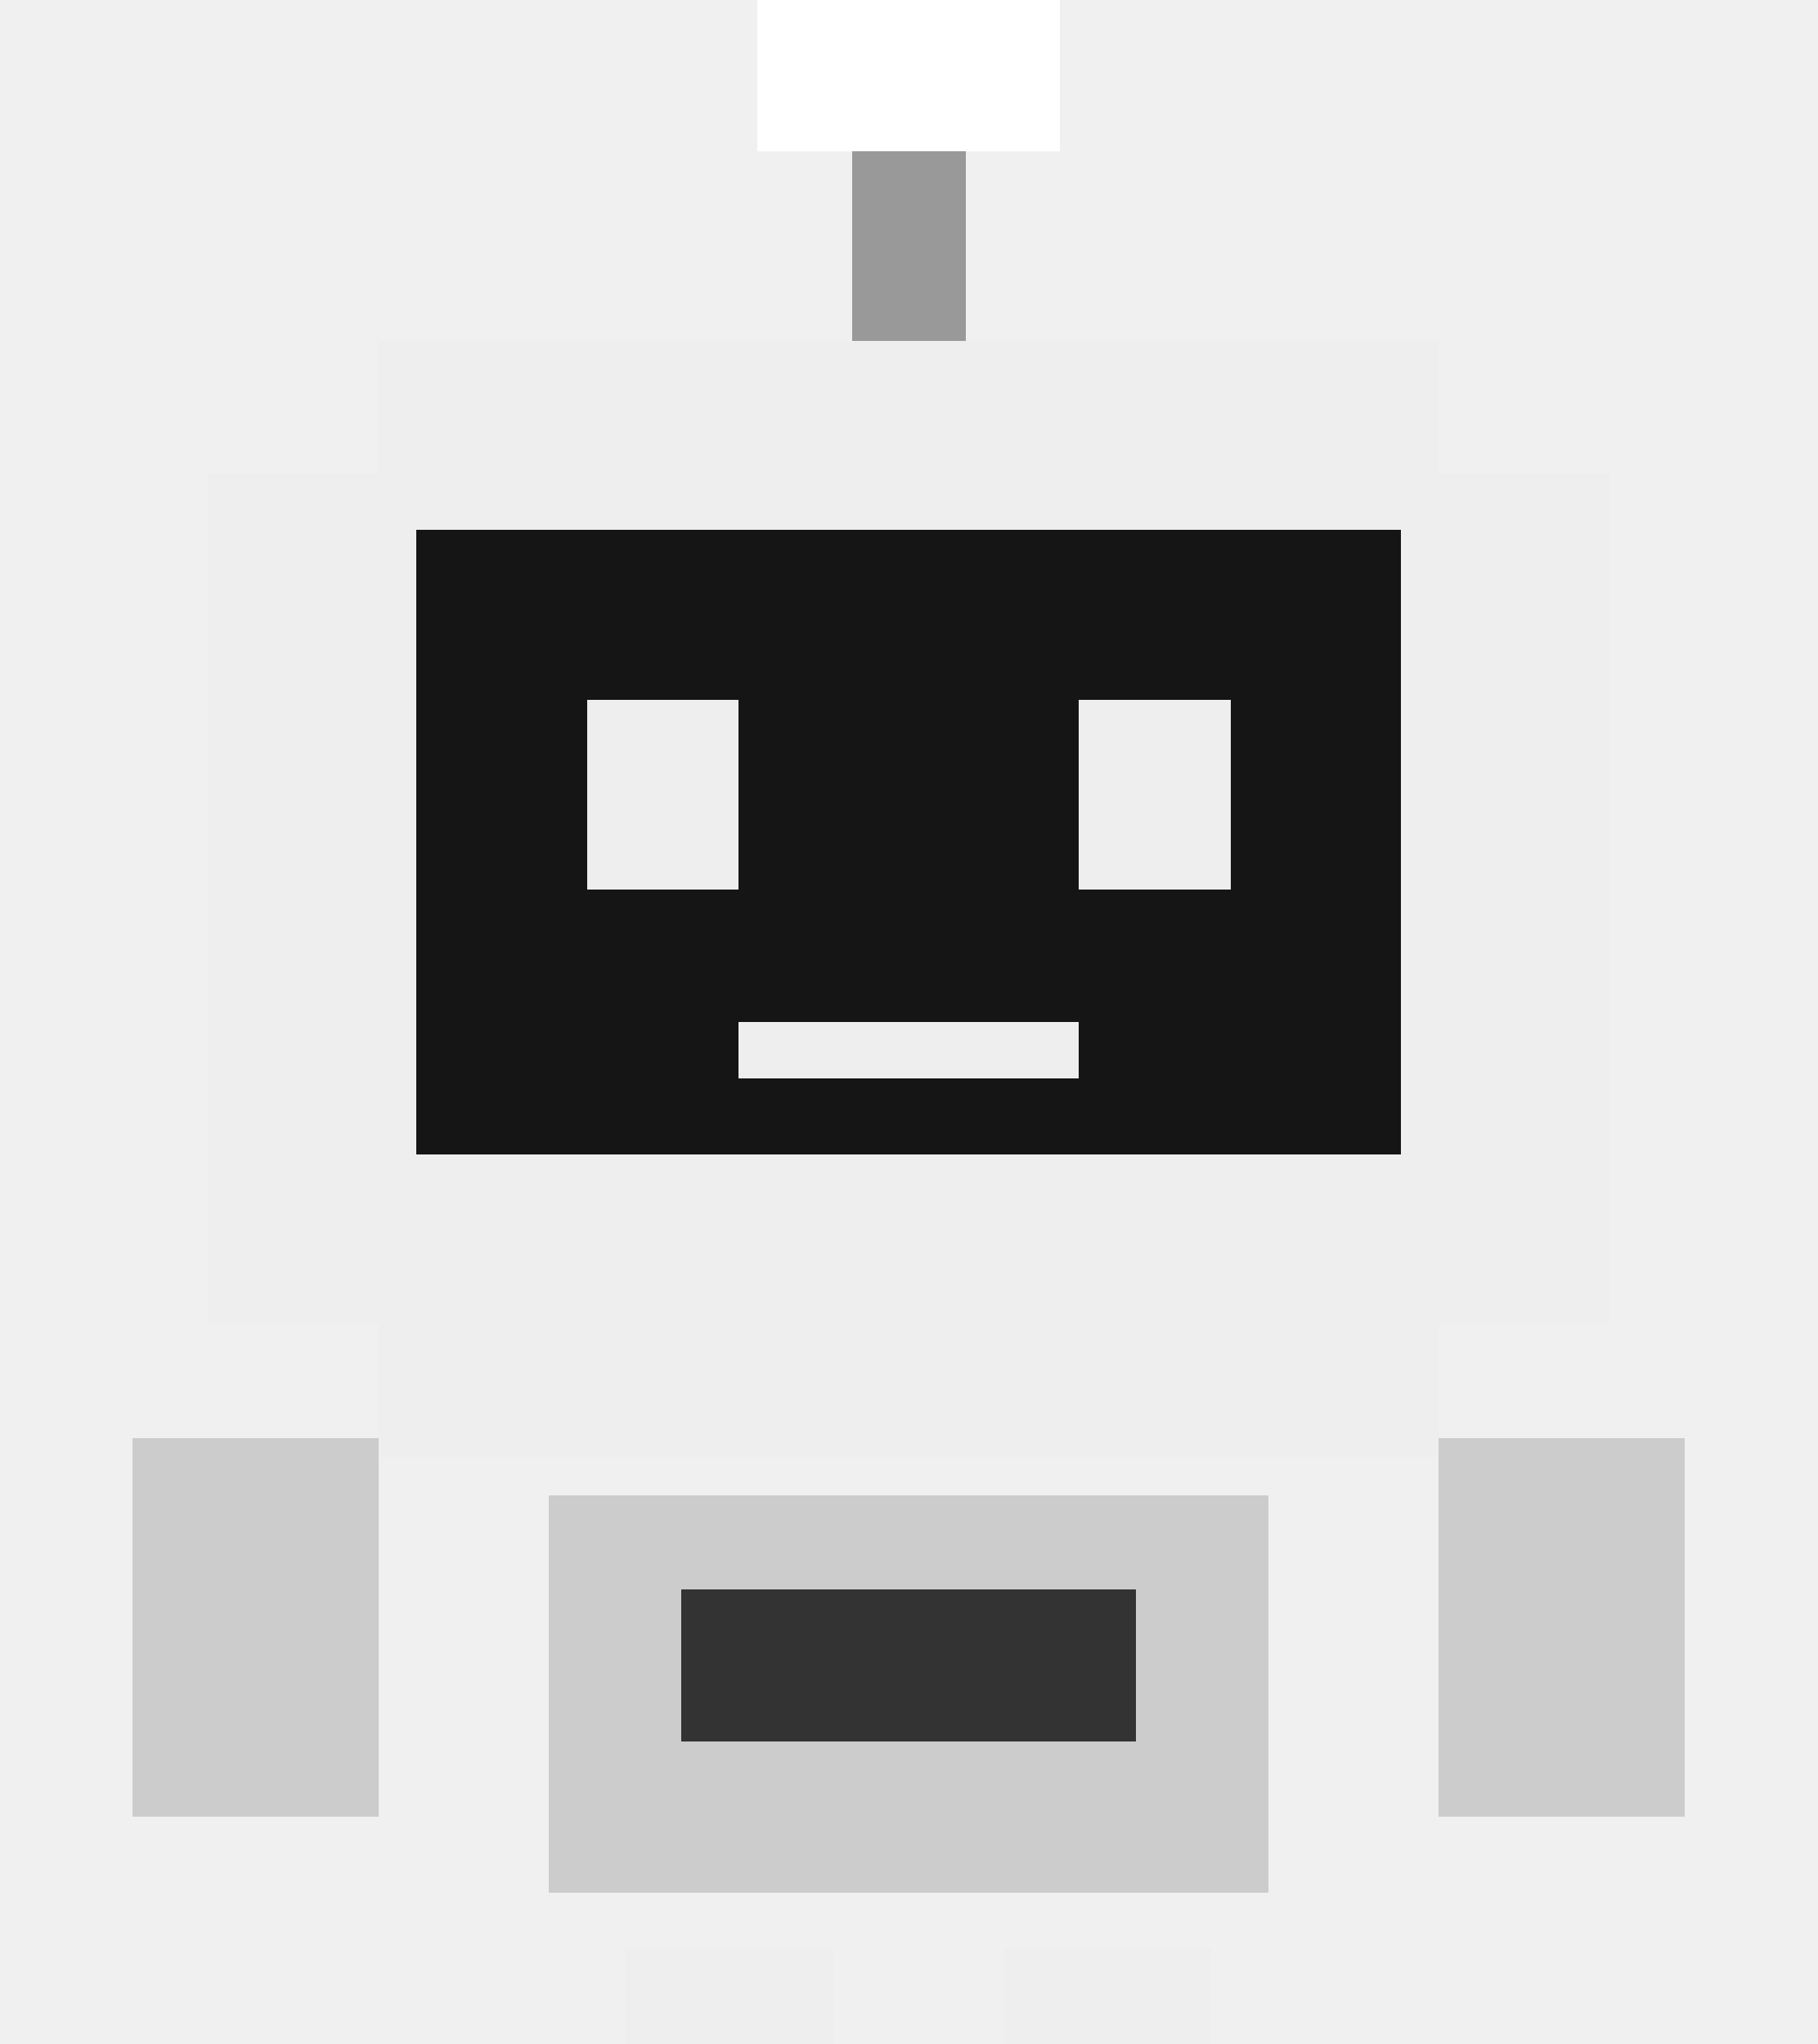
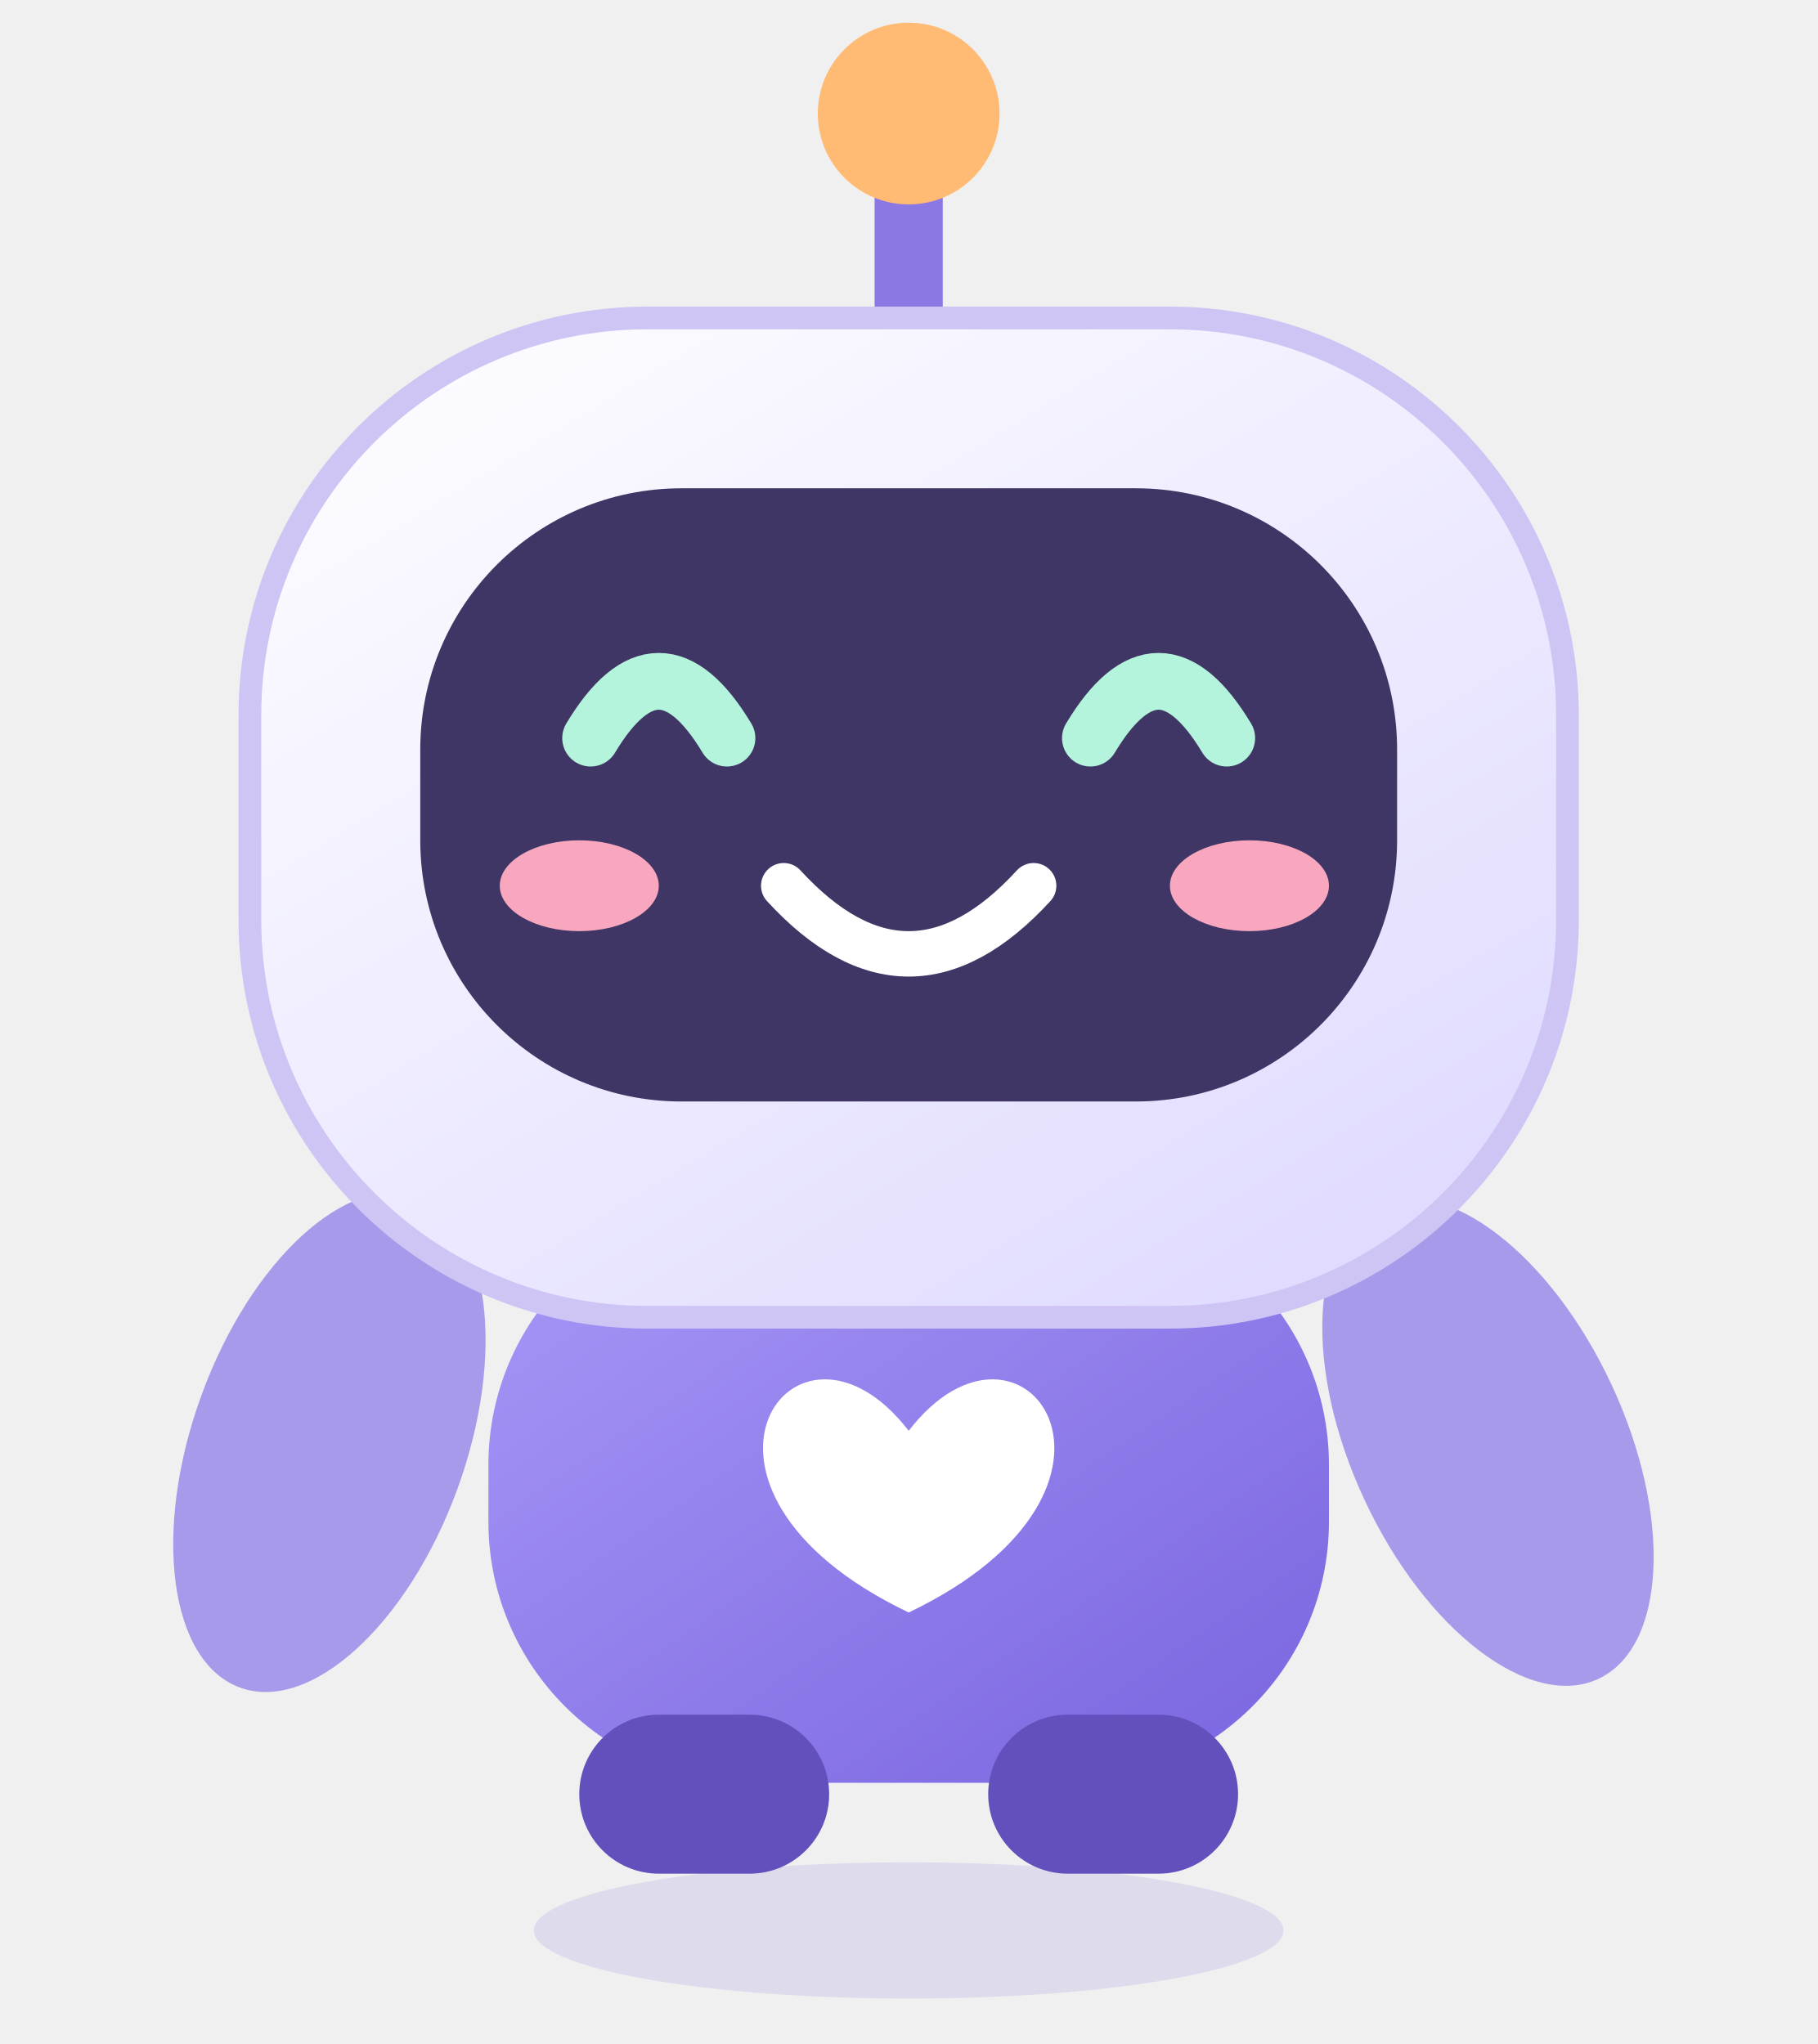
- <svg xmlns="http://www.w3.org/2000/svg" viewBox="0 0 96 108" shape-rendering="crispEdges">
-   <path d="M45 5h6v14h-6z" fill="#999" />
-   <path d="M40 0h16v8H40z" fill="#fff" />
-   <path d="M20 18h56v7h9v45h-9v7H20v-7h-9V25h9z" fill="#eee" />
-   <path d="M22 28h52v33H22z" fill="#151515" />
-   <path d="M31 37h8v10h-8zM57 37h8v10h-8zM39 54h18v3H39z" fill="#eee" />
-   <path d="M29 79h38v21H29zM7 76h13v20H7zM76 76h13v20H76z" fill="#ccc" />
-   <path d="M36 84h24v8H36z" fill="#333" />
-   <path d="M33 103h11v5H33zM53 103h11v5H53z" fill="#eee" />
+ <svg xmlns="http://www.w3.org/2000/svg" viewBox="0 0 160 180">
+   <defs>
+     <linearGradient id="shell" x2=".8" y2="1">
+       <stop stop-color="#fff" />
+       <stop offset="1" stop-color="#e0dbff" />
+     </linearGradient>
+     <linearGradient id="body" x2="1" y2="1">
+       <stop stop-color="#a898f7" />
+       <stop offset="1" stop-color="#7964df" />
+     </linearGradient>
+   </defs>
+   <ellipse cx="80" cy="170" rx="33" ry="6" fill="#7964df" opacity=".15" />
+   <path d="M80 28V14" stroke="#8c78e3" stroke-width="6" stroke-linecap="round" />
+   <circle cx="80" cy="10" r="8" fill="#ffba73" />
+   <rect x="43" y="106" width="74" height="51" rx="23" fill="url(#body)" />
+   <ellipse cx="29" cy="127" rx="12" ry="23" transform="rotate(20 29 127)" fill="#a89aea" />
+   <ellipse cx="131" cy="127" rx="12" ry="23" transform="rotate(-25 131 127)" fill="#a89aea" />
+   <rect x="22" y="28" width="116" height="88" rx="35" fill="url(#shell)" stroke="#cfc5f5" stroke-width="2" />
+   <rect x="37" y="43" width="86" height="54" rx="23" fill="#403665" />
+   <path d="M52 65q6-10 12 0M96 65q6-10 12 0" fill="none" stroke="#b5f4dc" stroke-width="5" stroke-linecap="round" />
+   <path d="M69 78q11 12 22 0" fill="none" stroke="#fff" stroke-width="4" stroke-linecap="round" />
+   <ellipse cx="51" cy="78" rx="7" ry="4" fill="#f8a7be" />
+   <ellipse cx="110" cy="78" rx="7" ry="4" fill="#f8a7be" />
+   <path d="M80 126c-10-13-23 5 0 16 23-11 10-29 0-16" fill="#fff" />
+   <rect x="51" y="151" width="22" height="14" rx="7" fill="#6350bc" />
+   <rect x="87" y="151" width="22" height="14" rx="7" fill="#6350bc" />
</svg>
